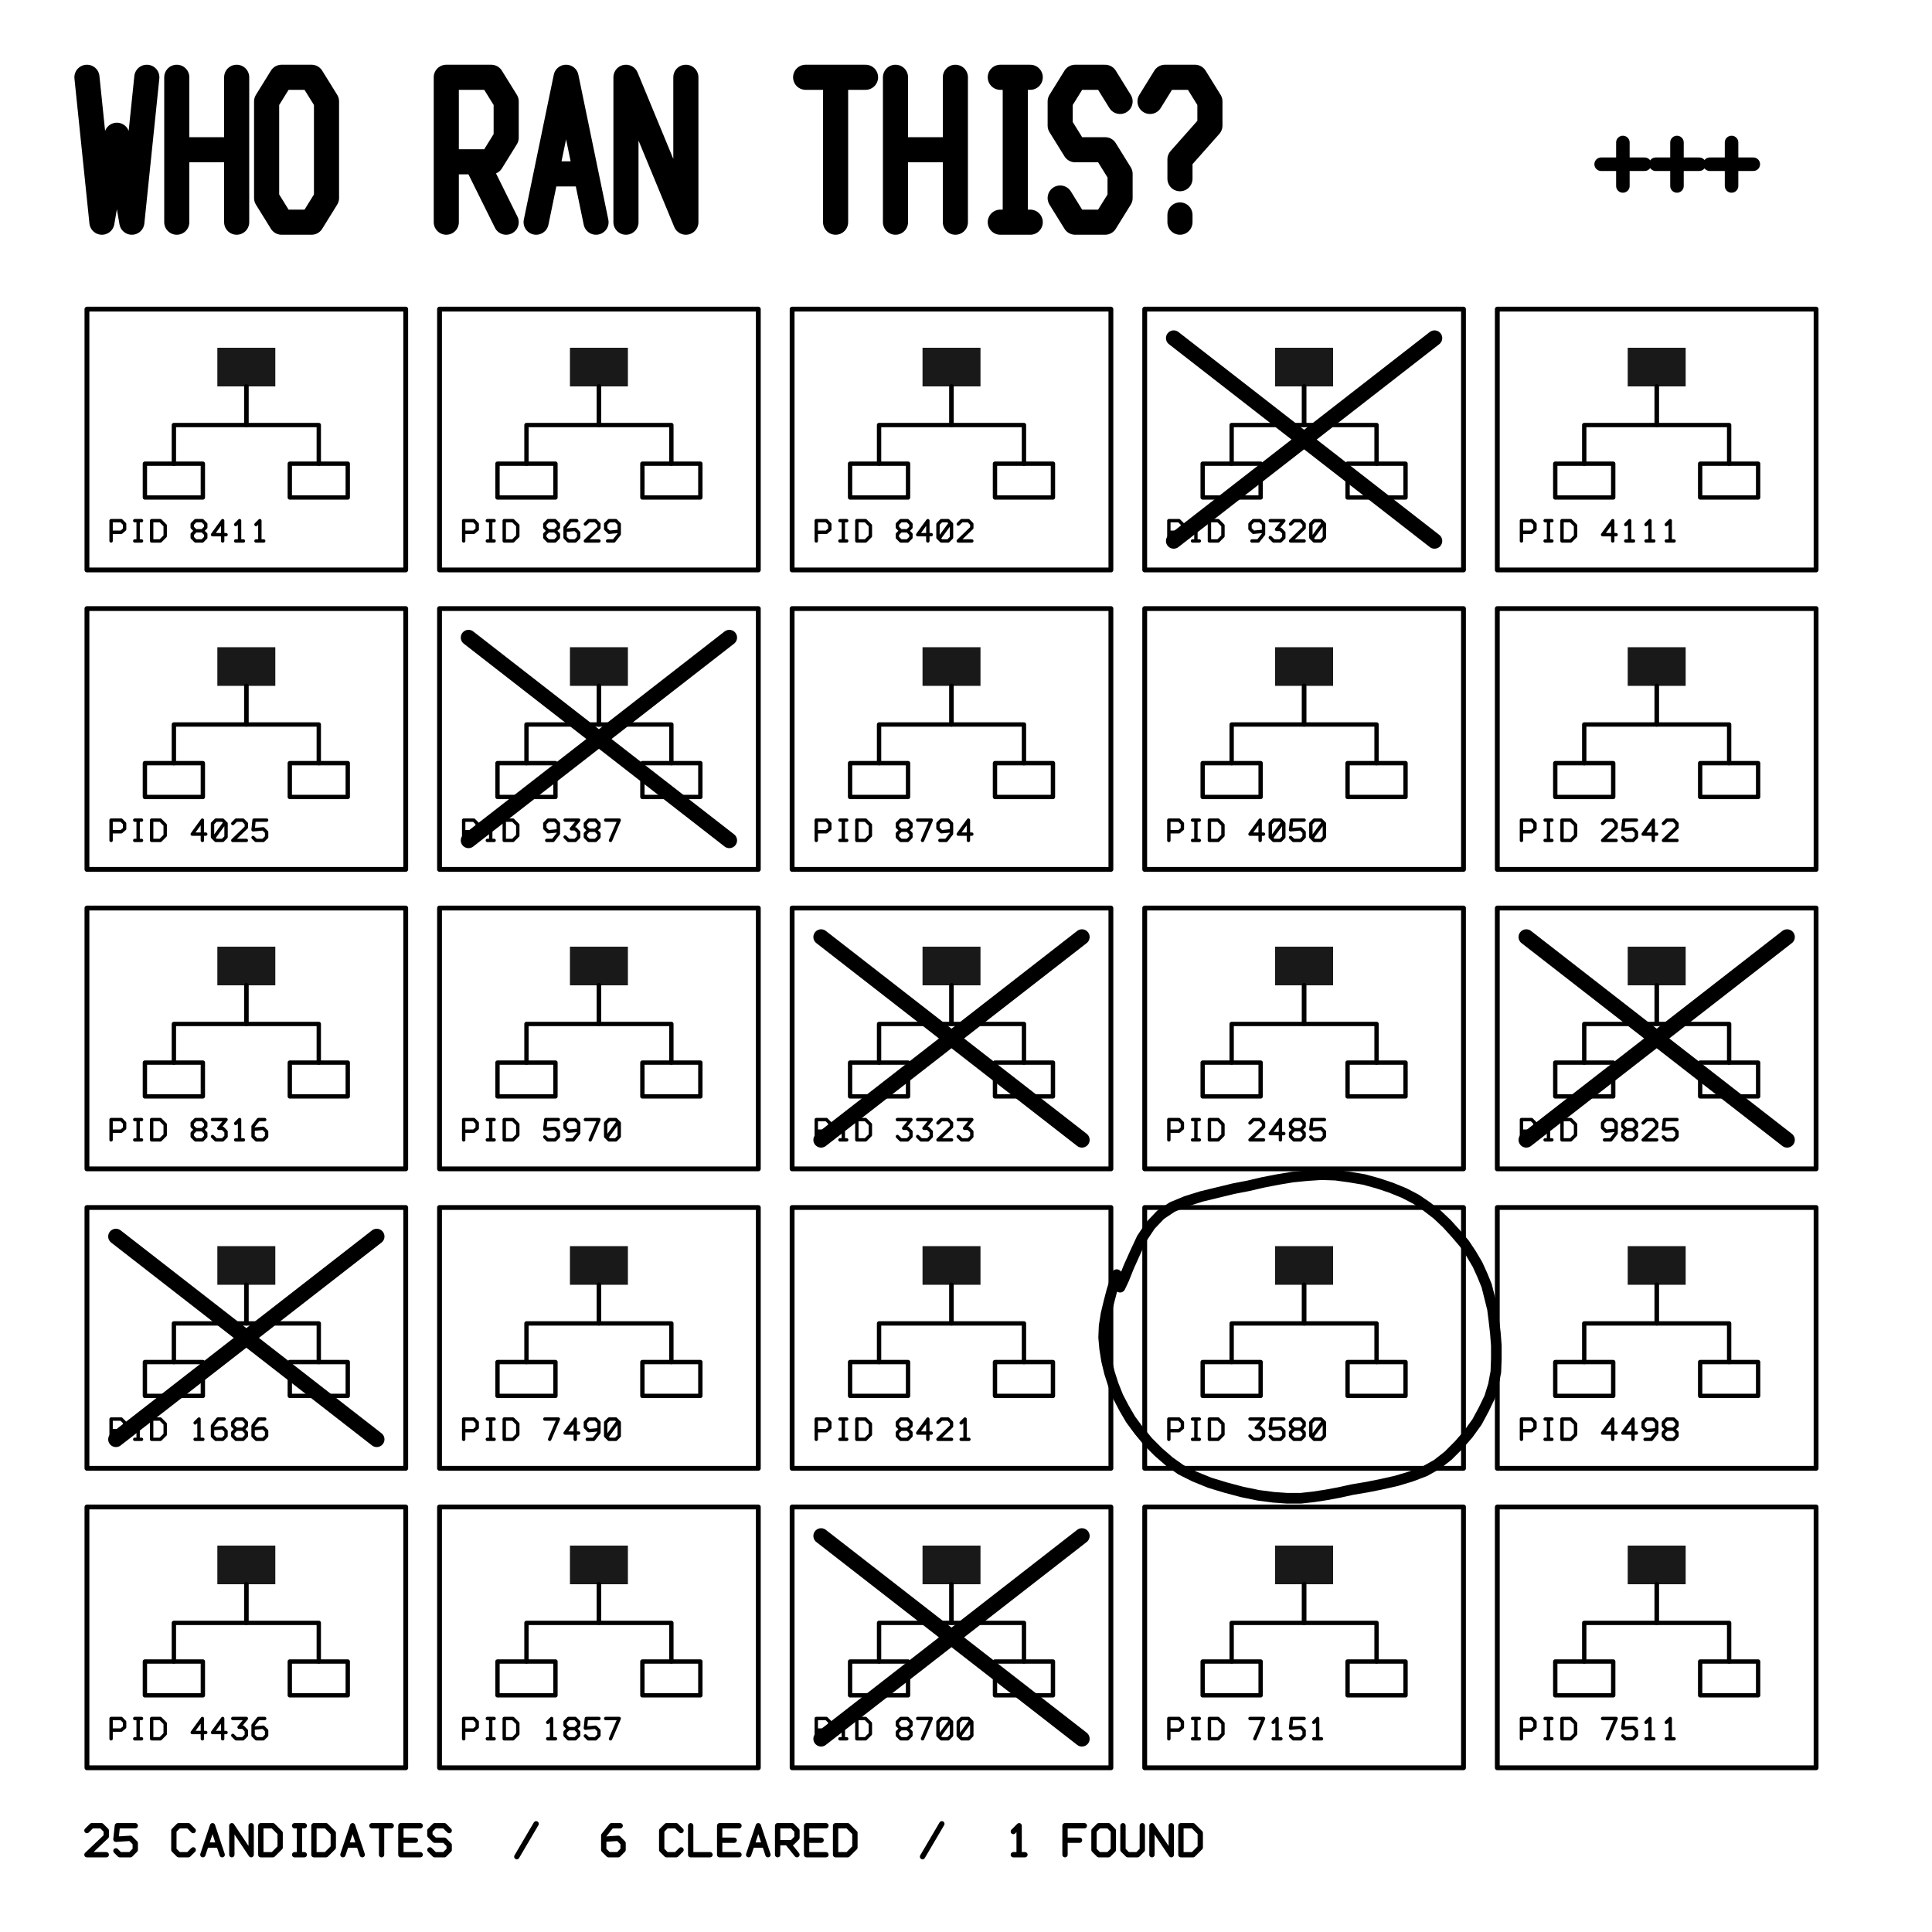
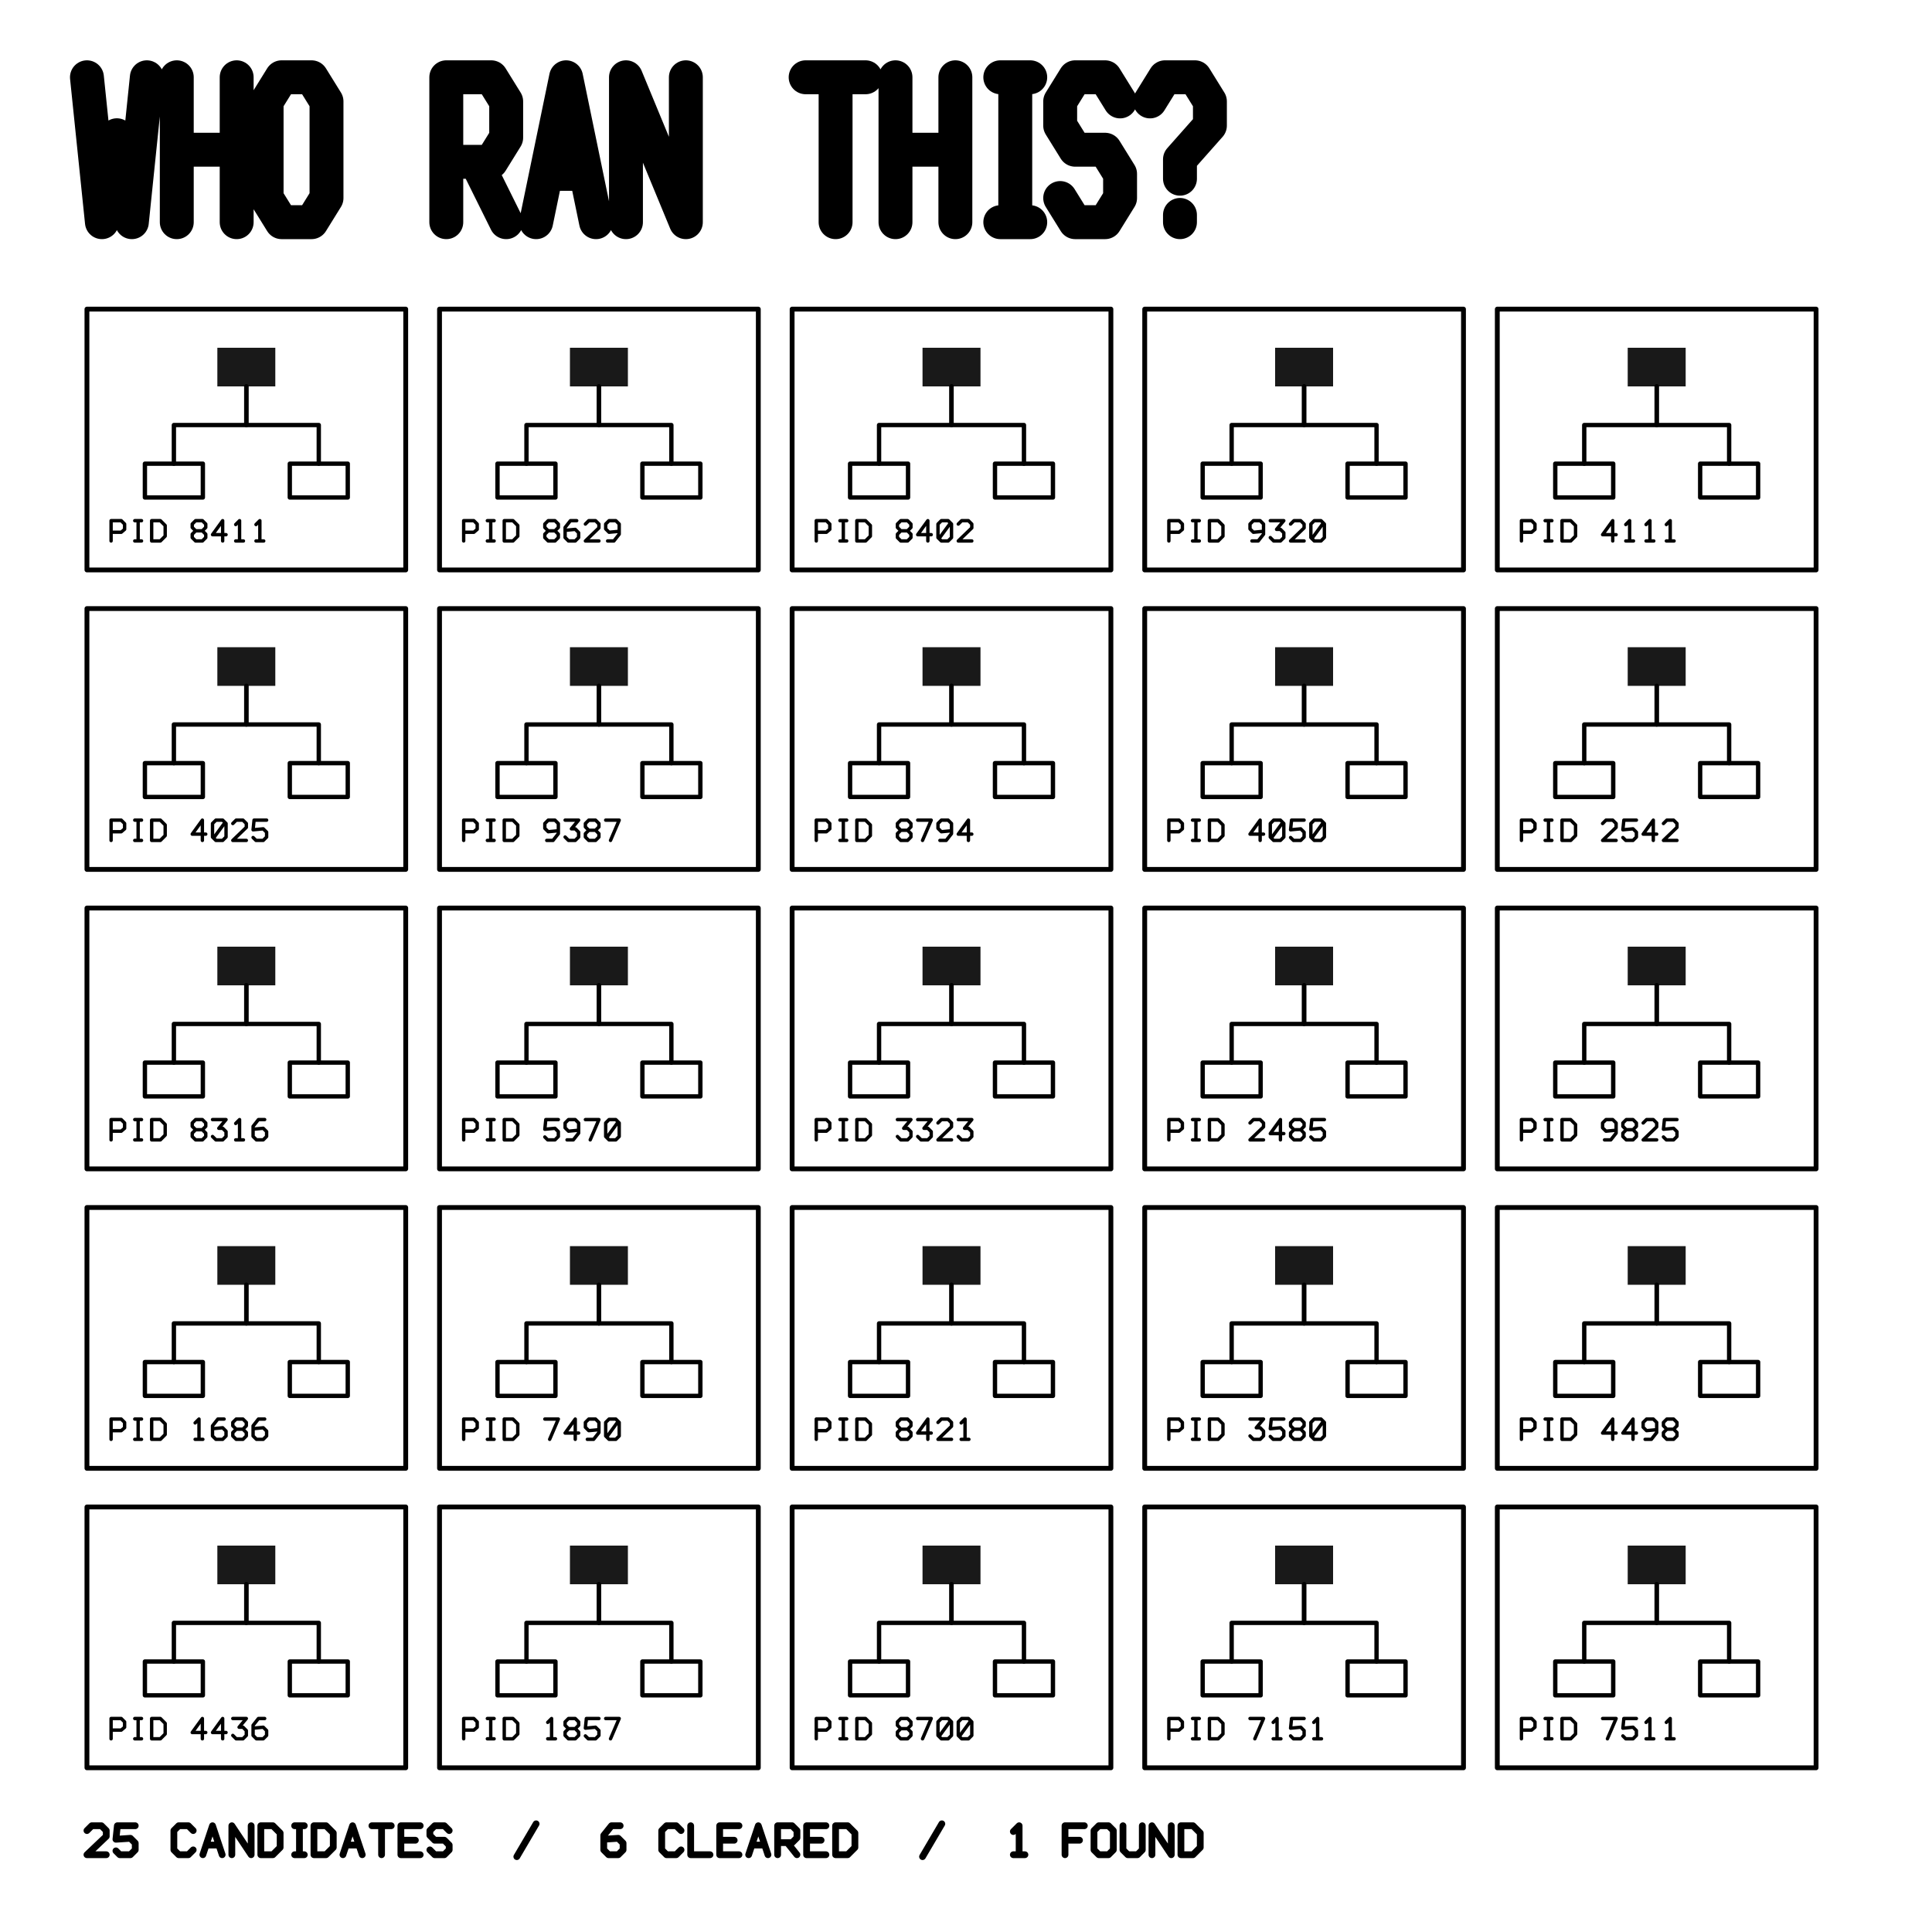
<svg xmlns="http://www.w3.org/2000/svg" viewBox="0 0 400 400">
  <g fill="none" stroke="#000" stroke-linecap="round" stroke-linejoin="round">
-     <path d="M18 16l3.1 30 3.1-18 3.1 18 3.1-30M36.6 16l0 30M49 16l0 30M36.6 31l12.4 0M58.3 16l6.2 0 3.1 5 0 20-3.1 5-6.2 0-3.1-5 0-20 3.1-5M92.4 46l0-30 9.3 0 3.1 5 0 7.5-3.1 5-9.3 0M98.6 33.5l6.2 12.5M111 46l6.2-30 6.2 30M113.2 36l8 0M129.6 46l0-30 12.4 30 0-30M166.8 16l12.4 0M173 16l0 30M185.4 16l0 30M197.8 16l0 30M185.4 31l12.4 0M207.1 16l6.2 0M210.2 16l0 30M207.1 46l6.2 0M231.9 21l-3.1-5-6.2 0-3.1 5 0 5 3.1 5 6.2 0 3.1 5 0 5-3.1 5-6.2 0-3.1-5M238.1 21l3.1-5 6.2 0 3.1 5 0 5-6.2 7 0 4M244.3 44.5l0 1.5" stroke-width="5.2" />
-     <path d="M331.5 34l9 0M336 29.5l0 9" stroke-width="2.8" />
-     <path d="M342.8 34l9 0M347.2 29.5l0 9" stroke-width="2.8" />
-     <path d="M354 34l9 0M358.5 29.5l0 9" stroke-width="2.8" />
+     <path d="M18 16l3.1 30 3.1-18 3.1 18 3.1-30M36.6 16l0 30M49 16l0 30M36.6 31l12.4 0M58.3 16l6.2 0 3.1 5 0 20-3.1 5-6.2 0-3.1-5 0-20 3.1-5M92.4 46l0-30 9.3 0 3.1 5 0 7.5-3.1 5-9.3 0M98.6 33.5l6.2 12.5M111 46l6.2-30 6.2 30M113.2 36l8 0M129.6 46l0-30 12.4 30 0-30M166.8 16l12.4 0M173 16l0 30M185.4 16l0 30M197.8 16l0 30M185.4 31l12.4 0M207.1 16l6.2 0M210.2 16l0 30M207.1 46l6.2 0M231.9 21l-3.1-5-6.2 0-3.1 5 0 5 3.1 5 6.2 0 3.1 5 0 5-3.1 5-6.2 0-3.1-5M238.1 21l3.1-5 6.2 0 3.1 5 0 5-6.2 7 0 4M244.3 44.5l0 1.5" stroke-width="7.02" />
    <path d="M18 64l66 0 0 54-66 0z" stroke-width="1" />
    <path d="M45 72l12 0 0 8-12 0z" fill="#000" stroke="none" fill-rule="evenodd" opacity="0.9" />
    <path d="M51 80l0 8-15 0 0 8" stroke-width="0.9" />
    <path d="M30 96l12 0 0 7-12 0z" stroke-width="0.9" />
    <path d="M51 80l0 8 15 0 0 8" stroke-width="0.9" />
    <path d="M60 96l12 0 0 7-12 0z" stroke-width="0.9" />
    <path d="M23 112l0-4.2 2.1 0 .7 .7 0 1.1-.7 .6-2.1 0M27.9 107.8l1.4 0M28.6 107.8l0 4.2M27.9 112l1.4 0M31.4 107.8l0 4.2 1.8 0 1-1 0-2.2-1-1-1.8 0M40.5 107.8l1.4 0 .7 .7 0 .7-.7 .7-1.4 0-.7 .7 0 .7 .7 .7 1.4 0 .7-.7 0-.7-.7-.7M40.5 109.9l-.7-.7 0-.7 .7-.7M46.1 112l0-4.2-2.1 2.9 2.8 0M48.8 108.6l.8-.8 0 4.2M48.8 112l1.6 0M53 108.6l.8-.8 0 4.2M53 112l1.6 0" stroke-width="0.7" />
    <path d="M91 64l66 0 0 54-66 0z" stroke-width="1" />
    <path d="M118 72l12 0 0 8-12 0z" fill="#000" stroke="none" fill-rule="evenodd" opacity="0.9" />
    <path d="M124 80l0 8-15 0 0 8" stroke-width="0.9" />
    <path d="M103 96l12 0 0 7-12 0z" stroke-width="0.9" />
    <path d="M124 80l0 8 15 0 0 8" stroke-width="0.9" />
    <path d="M133 96l12 0 0 7-12 0z" stroke-width="0.9" />
    <path d="M96 112l0-4.2 2.1 0 .7 .7 0 1.1-.7 .6-2.1 0M100.9 107.8l1.4 0M101.6 107.8l0 4.2M100.9 112l1.4 0M104.4 107.8l0 4.2 1.8 0 1-1 0-2.2-1-1-1.8 0M113.5 107.8l1.4 0 .7 .7 0 .7-.7 .7-1.4 0-.7 .7 0 .7 .7 .7 1.4 0 .7-.7 0-.7-.7-.7M113.5 109.9l-.7-.7 0-.7 .7-.7M119.4 107.8l-1.3 0-1.1 1.4 0 2.1 .7 .7 1.4 0 .7-.7 0-1-.7-.7-2.1 .2M121.2 108.5l.7-.7 1.4 0 .7 .7 0 .8-2.8 2.7 2.8 0M128.2 110l-2.1 .2-.7-.7 0-1 .7-.7 1.4 0 .7 .7 0 2.1-1.1 1.4-1.3 0" stroke-width="0.7" />
    <path d="M164 64l66 0 0 54-66 0z" stroke-width="1" />
    <path d="M191 72l12 0 0 8-12 0z" fill="#000" stroke="none" fill-rule="evenodd" opacity="0.9" />
    <path d="M197 80l0 8-15 0 0 8" stroke-width="0.9" />
    <path d="M176 96l12 0 0 7-12 0z" stroke-width="0.9" />
    <path d="M197 80l0 8 15 0 0 8" stroke-width="0.9" />
    <path d="M206 96l12 0 0 7-12 0z" stroke-width="0.9" />
    <path d="M169 112l0-4.2 2.1 0 .7 .7 0 1.1-.7 .6-2.1 0M173.9 107.8l1.4 0M174.6 107.8l0 4.2M173.9 112l1.4 0M177.4 107.8l0 4.2 1.8 0 1-1 0-2.2-1-1-1.8 0M186.5 107.8l1.4 0 .7 .7 0 .7-.7 .7-1.4 0-.7 .7 0 .7 .7 .7 1.4 0 .7-.7 0-.7-.7-.7M186.5 109.9l-.7-.7 0-.7 .7-.7M192.1 112l0-4.2-2.1 2.9 2.8 0M194.9 107.8l1.4 0 .7 .7 0 2.8-.7 .7-1.4 0-.7-.7 0-2.8 .7-.7M196.7 108.4l-2.2 3M198.4 108.5l.7-.7 1.4 0 .7 .7 0 .8-2.8 2.7 2.8 0" stroke-width="0.7" />
    <path d="M237 64l66 0 0 54-66 0z" stroke-width="1" />
    <path d="M264 72l12 0 0 8-12 0z" fill="#000" stroke="none" fill-rule="evenodd" opacity="0.9" />
    <path d="M270 80l0 8-15 0 0 8" stroke-width="0.9" />
    <path d="M249 96l12 0 0 7-12 0z" stroke-width="0.9" />
    <path d="M270 80l0 8 15 0 0 8" stroke-width="0.9" />
    <path d="M279 96l12 0 0 7-12 0z" stroke-width="0.9" />
    <path d="M242 112l0-4.2 2.1 0 .7 .7 0 1.1-.7 .6-2.1 0M246.9 107.8l1.4 0M247.6 107.8l0 4.2M246.9 112l1.4 0M250.4 107.8l0 4.2 1.8 0 1-1 0-2.2-1-1-1.8 0M261.6 110l-2.1 .2-.7-.7 0-1 .7-.7 1.4 0 .7 .7 0 2.1-1.1 1.4-1.3 0M263 107.8l2.8 0-1.5 1.8 .8 0 .7 .7 0 1-.7 .7-1.4 0-.7-.7M267.2 108.5l.7-.7 1.4 0 .7 .7 0 .8-2.8 2.7 2.8 0M272.1 107.8l1.4 0 .7 .7 0 2.8-.7 .7-1.4 0-.7-.7 0-2.8 .7-.7M273.9 108.4l-2.2 3" stroke-width="0.7" />
-     <path d="M243 70l54 42M297 70l-54 42" stroke-width="3.2" />
    <path d="M310 64l66 0 0 54-66 0z" stroke-width="1" />
    <path d="M337 72l12 0 0 8-12 0z" fill="#000" stroke="none" fill-rule="evenodd" opacity="0.9" />
    <path d="M343 80l0 8-15 0 0 8" stroke-width="0.9" />
    <path d="M322 96l12 0 0 7-12 0z" stroke-width="0.9" />
    <path d="M343 80l0 8 15 0 0 8" stroke-width="0.9" />
    <path d="M352 96l12 0 0 7-12 0z" stroke-width="0.9" />
    <path d="M315 112l0-4.2 2.1 0 .7 .7 0 1.1-.7 .6-2.1 0M319.9 107.8l1.4 0M320.6 107.8l0 4.2M319.9 112l1.4 0M323.4 107.8l0 4.2 1.8 0 1-1 0-2.2-1-1-1.8 0M333.9 112l0-4.2-2.1 2.9 2.8 0M336.6 108.6l.8-.8 0 4.2M336.6 112l1.6 0M340.8 108.6l.8-.8 0 4.2M340.8 112l1.6 0M345 108.6l.8-.8 0 4.2M345 112l1.6 0" stroke-width="0.7" />
    <path d="M18 126l66 0 0 54-66 0z" stroke-width="1" />
    <path d="M45 134l12 0 0 8-12 0z" fill="#000" stroke="none" fill-rule="evenodd" opacity="0.9" />
    <path d="M51 142l0 8-15 0 0 8" stroke-width="0.9" />
    <path d="M30 158l12 0 0 7-12 0z" stroke-width="0.9" />
    <path d="M51 142l0 8 15 0 0 8" stroke-width="0.9" />
    <path d="M60 158l12 0 0 7-12 0z" stroke-width="0.9" />
    <path d="M23 174l0-4.2 2.1 0 .7 .7 0 1.1-.7 .6-2.1 0M27.9 169.8l1.4 0M28.6 169.8l0 4.2M27.9 174l1.4 0M31.4 169.8l0 4.2 1.8 0 1-1 0-2.2-1-1-1.8 0M41.9 174l0-4.2-2.1 2.9 2.8 0M44.7 169.8l1.4 0 .7 .7 0 2.8-.7 .7-1.4 0-.7-.7 0-2.8 .7-.7M46.5 170.4l-2.2 3M48.2 170.5l.7-.7 1.4 0 .7 .7 0 .8-2.8 2.7 2.8 0M55.2 169.8l-2.6 0-.2 2 2.1-.2 .7 .7 0 1-.7 .7-1.5 0-.6-.6" stroke-width="0.7" />
    <path d="M91 126l66 0 0 54-66 0z" stroke-width="1" />
    <path d="M118 134l12 0 0 8-12 0z" fill="#000" stroke="none" fill-rule="evenodd" opacity="0.9" />
    <path d="M124 142l0 8-15 0 0 8" stroke-width="0.9" />
    <path d="M103 158l12 0 0 7-12 0z" stroke-width="0.9" />
    <path d="M124 142l0 8 15 0 0 8" stroke-width="0.9" />
    <path d="M133 158l12 0 0 7-12 0z" stroke-width="0.9" />
    <path d="M96 174l0-4.2 2.1 0 .7 .7 0 1.1-.7 .6-2.1 0M100.9 169.8l1.4 0M101.6 169.8l0 4.2M100.9 174l1.4 0M104.4 169.8l0 4.2 1.8 0 1-1 0-2.2-1-1-1.8 0M115.6 172l-2.1 .2-.7-.7 0-1 .7-.7 1.4 0 .7 .7 0 2.1-1.1 1.4-1.3 0M117 169.8l2.8 0-1.5 1.8 .8 0 .7 .7 0 1-.7 .7-1.4 0-.7-.7M121.9 169.8l1.4 0 .7 .7 0 .7-.7 .7-1.4 0-.7 .7 0 .7 .7 .7 1.4 0 .7-.7 0-.7-.7-.7M121.9 171.9l-.7-.7 0-.7 .7-.7M125.4 169.8l2.8 0-1.8 4.2" stroke-width="0.7" />
-     <path d="M97 132l54 42M151 132l-54 42" stroke-width="3.2" />
    <path d="M164 126l66 0 0 54-66 0z" stroke-width="1" />
    <path d="M191 134l12 0 0 8-12 0z" fill="#000" stroke="none" fill-rule="evenodd" opacity="0.9" />
    <path d="M197 142l0 8-15 0 0 8" stroke-width="0.9" />
    <path d="M176 158l12 0 0 7-12 0z" stroke-width="0.9" />
    <path d="M197 142l0 8 15 0 0 8" stroke-width="0.9" />
    <path d="M206 158l12 0 0 7-12 0z" stroke-width="0.9" />
    <path d="M169 174l0-4.2 2.1 0 .7 .7 0 1.1-.7 .6-2.1 0M173.9 169.8l1.4 0M174.6 169.8l0 4.2M173.9 174l1.4 0M177.4 169.8l0 4.2 1.8 0 1-1 0-2.2-1-1-1.8 0M186.5 169.8l1.4 0 .7 .7 0 .7-.7 .7-1.4 0-.7 .7 0 .7 .7 .7 1.4 0 .7-.7 0-.7-.7-.7M186.5 171.9l-.7-.7 0-.7 .7-.7M190 169.8l2.8 0-1.8 4.2M197 172l-2.1 .2-.7-.7 0-1 .7-.7 1.4 0 .7 .7 0 2.1-1.1 1.4-1.3 0M200.5 174l0-4.2-2.1 2.9 2.8 0" stroke-width="0.7" />
    <path d="M237 126l66 0 0 54-66 0z" stroke-width="1" />
    <path d="M264 134l12 0 0 8-12 0z" fill="#000" stroke="none" fill-rule="evenodd" opacity="0.9" />
    <path d="M270 142l0 8-15 0 0 8" stroke-width="0.9" />
    <path d="M249 158l12 0 0 7-12 0z" stroke-width="0.9" />
    <path d="M270 142l0 8 15 0 0 8" stroke-width="0.9" />
    <path d="M279 158l12 0 0 7-12 0z" stroke-width="0.9" />
    <path d="M242 174l0-4.2 2.1 0 .7 .7 0 1.1-.7 .6-2.1 0M246.9 169.8l1.4 0M247.6 169.8l0 4.2M246.9 174l1.4 0M250.4 169.8l0 4.2 1.8 0 1-1 0-2.2-1-1-1.8 0M260.9 174l0-4.2-2.1 2.9 2.8 0M263.7 169.8l1.4 0 .7 .7 0 2.8-.7 .7-1.4 0-.7-.7 0-2.8 .7-.7M265.5 170.4l-2.2 3M270 169.8l-2.6 0-.2 2 2.1-.2 .7 .7 0 1-.7 .7-1.5 0-.6-.6M272.1 169.8l1.4 0 .7 .7 0 2.8-.7 .7-1.4 0-.7-.7 0-2.8 .7-.7M273.9 170.4l-2.2 3" stroke-width="0.7" />
    <path d="M310 126l66 0 0 54-66 0z" stroke-width="1" />
    <path d="M337 134l12 0 0 8-12 0z" fill="#000" stroke="none" fill-rule="evenodd" opacity="0.9" />
    <path d="M343 142l0 8-15 0 0 8" stroke-width="0.9" />
    <path d="M322 158l12 0 0 7-12 0z" stroke-width="0.9" />
    <path d="M343 142l0 8 15 0 0 8" stroke-width="0.9" />
    <path d="M352 158l12 0 0 7-12 0z" stroke-width="0.9" />
    <path d="M315 174l0-4.2 2.1 0 .7 .7 0 1.1-.7 .6-2.1 0M319.9 169.8l1.4 0M320.6 169.8l0 4.2M319.9 174l1.4 0M323.4 169.8l0 4.2 1.8 0 1-1 0-2.2-1-1-1.8 0M331.8 170.5l.7-.7 1.4 0 .7 .7 0 .8-2.8 2.7 2.8 0M338.8 169.8l-2.6 0-.2 2 2.1-.2 .7 .7 0 1-.7 .7-1.5 0-.6-.6M342.3 174l0-4.2-2.1 2.9 2.8 0M344.4 170.5l.7-.7 1.4 0 .7 .7 0 .8-2.8 2.7 2.8 0" stroke-width="0.7" />
    <path d="M18 188l66 0 0 54-66 0z" stroke-width="1" />
    <path d="M45 196l12 0 0 8-12 0z" fill="#000" stroke="none" fill-rule="evenodd" opacity="0.9" />
    <path d="M51 204l0 8-15 0 0 8" stroke-width="0.9" />
    <path d="M30 220l12 0 0 7-12 0z" stroke-width="0.9" />
    <path d="M51 204l0 8 15 0 0 8" stroke-width="0.9" />
    <path d="M60 220l12 0 0 7-12 0z" stroke-width="0.9" />
    <path d="M23 236l0-4.2 2.1 0 .7 .7 0 1.1-.7 .6-2.1 0M27.9 231.8l1.4 0M28.6 231.8l0 4.2M27.9 236l1.4 0M31.4 231.8l0 4.2 1.8 0 1-1 0-2.2-1-1-1.8 0M40.5 231.8l1.4 0 .7 .7 0 .7-.7 .7-1.4 0-.7 .7 0 .7 .7 .7 1.4 0 .7-.7 0-.7-.7-.7M40.5 233.9l-.7-.7 0-.7 .7-.7M44 231.8l2.8 0-1.5 1.8 .8 0 .7 .7 0 1-.7 .7-1.4 0-.7-.7M48.8 232.6l.8-.8 0 4.2M48.8 236l1.6 0M54.8 231.8l-1.3 0-1.1 1.4 0 2.1 .7 .7 1.4 0 .7-.7 0-1-.7-.7-2.1 .2" stroke-width="0.7" />
    <path d="M91 188l66 0 0 54-66 0z" stroke-width="1" />
    <path d="M118 196l12 0 0 8-12 0z" fill="#000" stroke="none" fill-rule="evenodd" opacity="0.9" />
    <path d="M124 204l0 8-15 0 0 8" stroke-width="0.9" />
    <path d="M103 220l12 0 0 7-12 0z" stroke-width="0.9" />
    <path d="M124 204l0 8 15 0 0 8" stroke-width="0.9" />
    <path d="M133 220l12 0 0 7-12 0z" stroke-width="0.9" />
    <path d="M96 236l0-4.2 2.1 0 .7 .7 0 1.1-.7 .6-2.1 0M100.9 231.8l1.4 0M101.6 231.8l0 4.2M100.9 236l1.4 0M104.4 231.8l0 4.2 1.8 0 1-1 0-2.2-1-1-1.8 0M115.6 231.8l-2.6 0-.2 2 2.1-.2 .7 .7 0 1-.7 .7-1.5 0-.6-.6M119.8 234l-2.1 .2-.7-.7 0-1 .7-.7 1.4 0 .7 .7 0 2.1-1.1 1.4-1.3 0M121.2 231.8l2.8 0-1.8 4.2M126.1 231.8l1.4 0 .7 .7 0 2.8-.7 .7-1.4 0-.7-.7 0-2.8 .7-.7M127.9 232.4l-2.2 3" stroke-width="0.7" />
    <path d="M164 188l66 0 0 54-66 0z" stroke-width="1" />
    <path d="M191 196l12 0 0 8-12 0z" fill="#000" stroke="none" fill-rule="evenodd" opacity="0.9" />
    <path d="M197 204l0 8-15 0 0 8" stroke-width="0.9" />
    <path d="M176 220l12 0 0 7-12 0z" stroke-width="0.9" />
    <path d="M197 204l0 8 15 0 0 8" stroke-width="0.9" />
    <path d="M206 220l12 0 0 7-12 0z" stroke-width="0.9" />
    <path d="M169 236l0-4.2 2.1 0 .7 .7 0 1.1-.7 .6-2.1 0M173.9 231.8l1.4 0M174.6 231.8l0 4.2M173.9 236l1.4 0M177.4 231.8l0 4.2 1.8 0 1-1 0-2.2-1-1-1.8 0M185.8 231.8l2.8 0-1.5 1.8 .8 0 .7 .7 0 1-.7 .7-1.4 0-.7-.7M190 231.8l2.8 0-1.5 1.8 .8 0 .7 .7 0 1-.7 .7-1.4 0-.7-.7M194.2 232.5l.7-.7 1.4 0 .7 .7 0 .8-2.8 2.7 2.8 0M198.4 231.8l2.8 0-1.5 1.8 .8 0 .7 .7 0 1-.7 .7-1.4 0-.7-.7" stroke-width="0.7" />
-     <path d="M170 194l54 42M224 194l-54 42" stroke-width="3.2" />
    <path d="M237 188l66 0 0 54-66 0z" stroke-width="1" />
    <path d="M264 196l12 0 0 8-12 0z" fill="#000" stroke="none" fill-rule="evenodd" opacity="0.9" />
    <path d="M270 204l0 8-15 0 0 8" stroke-width="0.9" />
    <path d="M249 220l12 0 0 7-12 0z" stroke-width="0.9" />
    <path d="M270 204l0 8 15 0 0 8" stroke-width="0.9" />
    <path d="M279 220l12 0 0 7-12 0z" stroke-width="0.9" />
    <path d="M242 236l0-4.2 2.1 0 .7 .7 0 1.1-.7 .6-2.1 0M246.9 231.8l1.4 0M247.6 231.8l0 4.2M246.9 236l1.4 0M250.4 231.8l0 4.2 1.8 0 1-1 0-2.2-1-1-1.8 0M258.8 232.5l.7-.7 1.4 0 .7 .7 0 .8-2.8 2.7 2.8 0M265.1 236l0-4.2-2.1 2.9 2.8 0M267.9 231.8l1.4 0 .7 .7 0 .7-.7 .7-1.4 0-.7 .7 0 .7 .7 .7 1.4 0 .7-.7 0-.7-.7-.7M267.9 233.9l-.7-.7 0-.7 .7-.7M274.2 231.8l-2.6 0-.2 2 2.1-.2 .7 .7 0 1-.7 .7-1.5 0-.6-.6" stroke-width="0.7" />
    <path d="M310 188l66 0 0 54-66 0z" stroke-width="1" />
    <path d="M337 196l12 0 0 8-12 0z" fill="#000" stroke="none" fill-rule="evenodd" opacity="0.9" />
    <path d="M343 204l0 8-15 0 0 8" stroke-width="0.9" />
    <path d="M322 220l12 0 0 7-12 0z" stroke-width="0.9" />
    <path d="M343 204l0 8 15 0 0 8" stroke-width="0.9" />
    <path d="M352 220l12 0 0 7-12 0z" stroke-width="0.9" />
    <path d="M315 236l0-4.2 2.1 0 .7 .7 0 1.1-.7 .6-2.1 0M319.9 231.8l1.4 0M320.6 231.8l0 4.2M319.9 236l1.4 0M323.4 231.8l0 4.2 1.8 0 1-1 0-2.2-1-1-1.8 0M334.6 234l-2.1 .2-.7-.7 0-1 .7-.7 1.4 0 .7 .7 0 2.1-1.1 1.4-1.3 0M336.7 231.8l1.4 0 .7 .7 0 .7-.7 .7-1.4 0-.7 .7 0 .7 .7 .7 1.4 0 .7-.7 0-.7-.7-.7M336.7 233.9l-.7-.7 0-.7 .7-.7M340.2 232.5l.7-.7 1.4 0 .7 .7 0 .8-2.8 2.7 2.8 0M347.2 231.8l-2.6 0-.2 2 2.1-.2 .7 .7 0 1-.7 .7-1.5 0-.6-.6" stroke-width="0.7" />
-     <path d="M316 194l54 42M370 194l-54 42" stroke-width="3.2" />
    <path d="M18 250l66 0 0 54-66 0z" stroke-width="1" />
    <path d="M45 258l12 0 0 8-12 0z" fill="#000" stroke="none" fill-rule="evenodd" opacity="0.9" />
    <path d="M51 266l0 8-15 0 0 8" stroke-width="0.9" />
    <path d="M30 282l12 0 0 7-12 0z" stroke-width="0.9" />
    <path d="M51 266l0 8 15 0 0 8" stroke-width="0.9" />
    <path d="M60 282l12 0 0 7-12 0z" stroke-width="0.9" />
    <path d="M23 298l0-4.2 2.1 0 .7 .7 0 1.1-.7 .6-2.1 0M27.9 293.8l1.4 0M28.6 293.8l0 4.2M27.9 298l1.4 0M31.4 293.8l0 4.2 1.8 0 1-1 0-2.2-1-1-1.8 0M40.4 294.6l.8-.8 0 4.2M40.4 298l1.6 0M46.4 293.8l-1.3 0-1.1 1.4 0 2.1 .7 .7 1.4 0 .7-.7 0-1-.7-.7-2.1 .2M48.9 293.8l1.4 0 .7 .7 0 .7-.7 .7-1.4 0-.7 .7 0 .7 .7 .7 1.4 0 .7-.7 0-.7-.7-.7M48.9 295.9l-.7-.7 0-.7 .7-.7M54.8 293.8l-1.3 0-1.1 1.4 0 2.1 .7 .7 1.4 0 .7-.7 0-1-.7-.7-2.1 .2" stroke-width="0.7" />
-     <path d="M24 256l54 42M78 256l-54 42" stroke-width="3.2" />
    <path d="M91 250l66 0 0 54-66 0z" stroke-width="1" />
    <path d="M118 258l12 0 0 8-12 0z" fill="#000" stroke="none" fill-rule="evenodd" opacity="0.9" />
    <path d="M124 266l0 8-15 0 0 8" stroke-width="0.9" />
    <path d="M103 282l12 0 0 7-12 0z" stroke-width="0.9" />
    <path d="M124 266l0 8 15 0 0 8" stroke-width="0.9" />
    <path d="M133 282l12 0 0 7-12 0z" stroke-width="0.9" />
    <path d="M96 298l0-4.2 2.1 0 .7 .7 0 1.1-.7 .6-2.1 0M100.9 293.8l1.4 0M101.6 293.8l0 4.2M100.9 298l1.4 0M104.4 293.8l0 4.2 1.8 0 1-1 0-2.2-1-1-1.8 0M112.8 293.8l2.8 0-1.8 4.2M119.1 298l0-4.2-2.1 2.9 2.8 0M124 296l-2.1 .2-.7-.7 0-1 .7-.7 1.4 0 .7 .7 0 2.1-1.1 1.4-1.3 0M126.1 293.8l1.4 0 .7 .7 0 2.8-.7 .7-1.4 0-.7-.7 0-2.8 .7-.7M127.9 294.4l-2.2 3" stroke-width="0.7" />
    <path d="M164 250l66 0 0 54-66 0z" stroke-width="1" />
    <path d="M191 258l12 0 0 8-12 0z" fill="#000" stroke="none" fill-rule="evenodd" opacity="0.9" />
    <path d="M197 266l0 8-15 0 0 8" stroke-width="0.9" />
    <path d="M176 282l12 0 0 7-12 0z" stroke-width="0.9" />
    <path d="M197 266l0 8 15 0 0 8" stroke-width="0.9" />
    <path d="M206 282l12 0 0 7-12 0z" stroke-width="0.9" />
    <path d="M169 298l0-4.2 2.1 0 .7 .7 0 1.1-.7 .6-2.1 0M173.9 293.8l1.4 0M174.6 293.8l0 4.2M173.9 298l1.4 0M177.4 293.8l0 4.2 1.8 0 1-1 0-2.2-1-1-1.8 0M186.5 293.8l1.4 0 .7 .7 0 .7-.7 .7-1.4 0-.7 .7 0 .7 .7 .7 1.4 0 .7-.7 0-.7-.7-.7M186.5 295.9l-.7-.7 0-.7 .7-.7M192.1 298l0-4.2-2.1 2.9 2.8 0M194.2 294.5l.7-.7 1.4 0 .7 .7 0 .8-2.8 2.7 2.8 0M199 294.6l.8-.8 0 4.2M199 298l1.6 0" stroke-width="0.7" />
    <path d="M237 250l66 0 0 54-66 0z" stroke-width="1" />
    <path d="M264 258l12 0 0 8-12 0z" fill="#000" stroke="none" fill-rule="evenodd" opacity="0.9" />
    <path d="M270 266l0 8-15 0 0 8" stroke-width="0.9" />
    <path d="M249 282l12 0 0 7-12 0z" stroke-width="0.9" />
    <path d="M270 266l0 8 15 0 0 8" stroke-width="0.9" />
    <path d="M279 282l12 0 0 7-12 0z" stroke-width="0.9" />
    <path d="M242 298l0-4.2 2.1 0 .7 .7 0 1.1-.7 .6-2.1 0M246.9 293.8l1.4 0M247.6 293.8l0 4.2M246.9 298l1.4 0M250.4 293.8l0 4.2 1.8 0 1-1 0-2.2-1-1-1.8 0M258.8 293.8l2.8 0-1.5 1.8 .8 0 .7 .7 0 1-.7 .7-1.4 0-.7-.7M265.8 293.8l-2.6 0-.2 2 2.1-.2 .7 .7 0 1-.7 .7-1.5 0-.6-.6M267.9 293.8l1.4 0 .7 .7 0 .7-.7 .7-1.4 0-.7 .7 0 .7 .7 .7 1.4 0 .7-.7 0-.7-.7-.7M267.9 295.9l-.7-.7 0-.7 .7-.7M272.1 293.8l1.4 0 .7 .7 0 2.8-.7 .7-1.4 0-.7-.7 0-2.8 .7-.7M273.9 294.4l-2.2 3" stroke-width="0.7" />
-     <path d="M231.9 266.5l.8-1.7 1-2.5 1.3-2.9 1.4-3 1.8-2.7 2.1-2.2 2.4-1.6 2.9-1.2 3.2-1 3.3-.8 3.3-.8 3.1-.6 3-.7 3.1-.6 3-.5 3-.3 3-.2 2.9 .1 2.9 .4 3 .5 2.9 .8 2.7 .9 2.7 1.1 2.5 1.3 2.2 1.5 2.2 1.7 2 1.9 1.9 2.1 1.7 2 1.4 2.1 1.3 2.2 1 2.2 .9 2.2 .6 2.4 .6 2.4 .3 2.4 .3 2.6 .2 2.6 0 2.7-.1 2.7-.5 2.7-.8 2.6-1.2 2.5-1.4 2.6-1.8 2.5-2 2.3-2.2 2.2-2.3 1.8-2.5 1.4-2.9 1.1-3 .9-3.1 .7-3 .6-3 .5-2.7 .6-2.7 .5-2.6 .4-2.7 .3-2.8 0-2.8-.2-3.1-.4-3.4-.7-3.4-.9-3.3-1-3.2-1.3-2.8-1.4-2.4-1.7-2.3-2-2.1-2.1-1.9-2.3-1.7-2.3-1.4-2.4-1.2-2.3-1-2.5-.8-2.5-.6-2.5-.4-2.5-.2-2.3 .1-2.4 .4-2.5 .6-2.5 .6-2.3 .6-1.9 .4-1.4" stroke-width="2.2" />
    <path d="M310 250l66 0 0 54-66 0z" stroke-width="1" />
    <path d="M337 258l12 0 0 8-12 0z" fill="#000" stroke="none" fill-rule="evenodd" opacity="0.9" />
    <path d="M343 266l0 8-15 0 0 8" stroke-width="0.9" />
    <path d="M322 282l12 0 0 7-12 0z" stroke-width="0.9" />
    <path d="M343 266l0 8 15 0 0 8" stroke-width="0.9" />
    <path d="M352 282l12 0 0 7-12 0z" stroke-width="0.9" />
    <path d="M315 298l0-4.2 2.1 0 .7 .7 0 1.1-.7 .6-2.1 0M319.9 293.8l1.4 0M320.6 293.8l0 4.2M319.9 298l1.4 0M323.4 293.8l0 4.2 1.8 0 1-1 0-2.2-1-1-1.8 0M333.9 298l0-4.2-2.1 2.9 2.8 0M338.1 298l0-4.2-2.1 2.9 2.8 0M343 296l-2.1 .2-.7-.7 0-1 .7-.7 1.4 0 .7 .7 0 2.1-1.1 1.4-1.3 0M345.1 293.8l1.4 0 .7 .7 0 .7-.7 .7-1.4 0-.7 .7 0 .7 .7 .7 1.4 0 .7-.7 0-.7-.7-.7M345.1 295.9l-.7-.7 0-.7 .7-.7" stroke-width="0.7" />
    <path d="M18 312l66 0 0 54-66 0z" stroke-width="1" />
    <path d="M45 320l12 0 0 8-12 0z" fill="#000" stroke="none" fill-rule="evenodd" opacity="0.9" />
    <path d="M51 328l0 8-15 0 0 8" stroke-width="0.9" />
    <path d="M30 344l12 0 0 7-12 0z" stroke-width="0.9" />
    <path d="M51 328l0 8 15 0 0 8" stroke-width="0.9" />
    <path d="M60 344l12 0 0 7-12 0z" stroke-width="0.9" />
    <path d="M23 360l0-4.2 2.1 0 .7 .7 0 1.1-.7 .6-2.1 0M27.9 355.8l1.4 0M28.6 355.8l0 4.2M27.9 360l1.4 0M31.4 355.8l0 4.2 1.8 0 1-1 0-2.2-1-1-1.8 0M41.9 360l0-4.2-2.1 2.9 2.8 0M46.1 360l0-4.2-2.1 2.9 2.8 0M48.2 355.8l2.8 0-1.5 1.8 .8 0 .7 .7 0 1-.7 .7-1.4 0-.7-.7M54.8 355.8l-1.3 0-1.1 1.4 0 2.1 .7 .7 1.4 0 .7-.7 0-1-.7-.7-2.1 .2" stroke-width="0.7" />
    <path d="M91 312l66 0 0 54-66 0z" stroke-width="1" />
    <path d="M118 320l12 0 0 8-12 0z" fill="#000" stroke="none" fill-rule="evenodd" opacity="0.9" />
    <path d="M124 328l0 8-15 0 0 8" stroke-width="0.9" />
    <path d="M103 344l12 0 0 7-12 0z" stroke-width="0.9" />
    <path d="M124 328l0 8 15 0 0 8" stroke-width="0.9" />
    <path d="M133 344l12 0 0 7-12 0z" stroke-width="0.9" />
    <path d="M96 360l0-4.2 2.1 0 .7 .7 0 1.1-.7 .6-2.1 0M100.9 355.8l1.4 0M101.6 355.8l0 4.2M100.9 360l1.4 0M104.4 355.8l0 4.2 1.8 0 1-1 0-2.2-1-1-1.8 0M113.4 356.6l.8-.8 0 4.2M113.4 360l1.6 0M117.7 355.8l1.4 0 .7 .7 0 .7-.7 .7-1.4 0-.7 .7 0 .7 .7 .7 1.4 0 .7-.7 0-.7-.7-.7M117.7 357.9l-.7-.7 0-.7 .7-.7M124 355.8l-2.6 0-.2 2 2.1-.2 .7 .7 0 1-.7 .7-1.5 0-.6-.6M125.4 355.8l2.8 0-1.8 4.2" stroke-width="0.7" />
    <path d="M164 312l66 0 0 54-66 0z" stroke-width="1" />
    <path d="M191 320l12 0 0 8-12 0z" fill="#000" stroke="none" fill-rule="evenodd" opacity="0.9" />
    <path d="M197 328l0 8-15 0 0 8" stroke-width="0.9" />
    <path d="M176 344l12 0 0 7-12 0z" stroke-width="0.9" />
    <path d="M197 328l0 8 15 0 0 8" stroke-width="0.9" />
    <path d="M206 344l12 0 0 7-12 0z" stroke-width="0.9" />
    <path d="M169 360l0-4.2 2.1 0 .7 .7 0 1.1-.7 .6-2.1 0M173.9 355.8l1.4 0M174.6 355.8l0 4.2M173.9 360l1.4 0M177.4 355.8l0 4.2 1.8 0 1-1 0-2.2-1-1-1.8 0M186.5 355.8l1.4 0 .7 .7 0 .7-.7 .7-1.4 0-.7 .7 0 .7 .7 .7 1.4 0 .7-.7 0-.7-.7-.7M186.5 357.9l-.7-.7 0-.7 .7-.7M190 355.8l2.8 0-1.8 4.2M194.9 355.8l1.4 0 .7 .7 0 2.8-.7 .7-1.4 0-.7-.7 0-2.8 .7-.7M196.7 356.4l-2.2 3M199.1 355.8l1.4 0 .7 .7 0 2.8-.7 .7-1.4 0-.7-.7 0-2.8 .7-.7M200.9 356.4l-2.2 3" stroke-width="0.7" />
-     <path d="M170 318l54 42M224 318l-54 42" stroke-width="3.2" />
    <path d="M237 312l66 0 0 54-66 0z" stroke-width="1" />
    <path d="M264 320l12 0 0 8-12 0z" fill="#000" stroke="none" fill-rule="evenodd" opacity="0.9" />
    <path d="M270 328l0 8-15 0 0 8" stroke-width="0.9" />
    <path d="M249 344l12 0 0 7-12 0z" stroke-width="0.9" />
    <path d="M270 328l0 8 15 0 0 8" stroke-width="0.9" />
    <path d="M279 344l12 0 0 7-12 0z" stroke-width="0.9" />
    <path d="M242 360l0-4.2 2.1 0 .7 .7 0 1.1-.7 .6-2.1 0M246.9 355.8l1.4 0M247.6 355.8l0 4.2M246.9 360l1.4 0M250.4 355.8l0 4.2 1.8 0 1-1 0-2.2-1-1-1.8 0M258.8 355.8l2.8 0-1.8 4.2M263.6 356.6l.8-.8 0 4.2M263.6 360l1.6 0M270 355.8l-2.6 0-.2 2 2.1-.2 .7 .7 0 1-.7 .7-1.5 0-.6-.6M272 356.6l.8-.8 0 4.2M272 360l1.6 0" stroke-width="0.7" />
    <path d="M310 312l66 0 0 54-66 0z" stroke-width="1" />
    <path d="M337 320l12 0 0 8-12 0z" fill="#000" stroke="none" fill-rule="evenodd" opacity="0.9" />
    <path d="M343 328l0 8-15 0 0 8" stroke-width="0.9" />
    <path d="M322 344l12 0 0 7-12 0z" stroke-width="0.9" />
    <path d="M343 328l0 8 15 0 0 8" stroke-width="0.9" />
    <path d="M352 344l12 0 0 7-12 0z" stroke-width="0.9" />
    <path d="M315 360l0-4.2 2.1 0 .7 .7 0 1.1-.7 .6-2.1 0M319.9 355.8l1.4 0M320.6 355.8l0 4.2M319.9 360l1.4 0M323.4 355.8l0 4.2 1.8 0 1-1 0-2.2-1-1-1.8 0M331.8 355.8l2.8 0-1.8 4.2M338.8 355.8l-2.6 0-.2 2 2.1-.2 .7 .7 0 1-.7 .7-1.5 0-.6-.6M340.8 356.6l.8-.8 0 4.2M340.8 360l1.6 0M345 356.6l.8-.8 0 4.2M345 360l1.6 0" stroke-width="0.7" />
-     <path d="M18 379l1-1 2 0 1 1 0 1.2-4 3.8 4 0M28 378l-3.7 0-.3 2.8 3-.2 1 1 0 1.4-1 1-2.2 0-.8-.8M40 379l-1-1-2 0-1 1 0 4 1 1 2 0 1-1M42 384l2-6 2 6M42.7 382l2.6 0M48 384l0-6 4 6 0-6M54 378l0 6 2.5 0 1.5-1.5 0-3-1.5-1.5-2.5 0M61 378l2 0M62 378l0 6M61 384l2 0M65 378l0 6 2.5 0 1.5-1.5 0-3-1.5-1.5-2.5 0M71 384l2-6 2 6M71.7 382l2.6 0M77 378l4 0M79 378l0 6M87 378l-4 0 0 6 4 0M83 381l3 0M93 379l-1-1-2 0-1 1 0 1 1 1 2 0 1 1 0 1-1 1-2 0-1-1M107 384.4l4-6.8M128.4 378l-1.8 0-1.6 2 0 3 1 1 2 0 1-1 0-1.4-1-1-3 .2M141 379l-1-1-2 0-1 1 0 4 1 1 2 0 1-1M143 378l0 6 4 0M153 378l-4 0 0 6 4 0M149 381l3 0M155 384l2-6 2 6M155.7 382l2.6 0M161 384l0-6 3 0 1 1 0 1.5-1 1-3 0M163 381.5l2 2.5M171 378l-4 0 0 6 4 0M167 381l3 0M173 378l0 6 2.5 0 1.5-1.5 0-3-1.5-1.5-2.5 0M191 384.4l4-6.8M209.8 379.2l1.2-1.2 0 6M209.8 384l2.4 0M224.5 378l-4 0 0 6M220.5 381l3 0M227.5 378l2 0 1 1 0 4-1 1-2 0-1-1 0-4 1-1M232.5 378l0 5 1 1 2 0 1-1 0-5M238.5 384l0-6 4 6 0-6M244.5 378l0 6 2.5 0 1.5-1.5 0-3-1.5-1.5-2.5 0" stroke-width="1.1" />
+     <path d="M18 379l1-1 2 0 1 1 0 1.2-4 3.8 4 0M28 378l-3.7 0-.3 2.8 3-.2 1 1 0 1.4-1 1-2.2 0-.8-.8M40 379l-1-1-2 0-1 1 0 4 1 1 2 0 1-1M42 384l2-6 2 6M42.7 382l2.6 0M48 384l0-6 4 6 0-6M54 378l0 6 2.5 0 1.5-1.5 0-3-1.5-1.5-2.5 0M61 378l2 0M62 378l0 6M61 384l2 0M65 378l0 6 2.5 0 1.5-1.5 0-3-1.5-1.5-2.5 0M71 384l2-6 2 6M71.7 382l2.6 0M77 378l4 0M79 378l0 6M87 378l-4 0 0 6 4 0M83 381l3 0M93 379l-1-1-2 0-1 1 0 1 1 1 2 0 1 1 0 1-1 1-2 0-1-1M107 384.4l4-6.8M128.4 378l-1.8 0-1.6 2 0 3 1 1 2 0 1-1 0-1.4-1-1-3 .2M141 379l-1-1-2 0-1 1 0 4 1 1 2 0 1-1M143 378l0 6 4 0M153 378l-4 0 0 6 4 0M149 381l3 0M155 384l2-6 2 6M155.7 382l2.6 0M161 384l0-6 3 0 1 1 0 1.5-1 1-3 0M163 381.5l2 2.5M171 378l-4 0 0 6 4 0M167 381l3 0M173 378l0 6 2.5 0 1.5-1.5 0-3-1.5-1.5-2.5 0M191 384.4l4-6.8M209.8 379.2l1.2-1.2 0 6M209.8 384l2.4 0M224.5 378l-4 0 0 6M220.5 381l3 0M227.5 378l2 0 1 1 0 4-1 1-2 0-1-1 0-4 1-1M232.5 378l0 5 1 1 2 0 1-1 0-5M238.5 384l0-6 4 6 0-6M244.5 378l0 6 2.5 0 1.5-1.5 0-3-1.5-1.5-2.5 0" stroke-width="1.4" />
  </g>
</svg>
